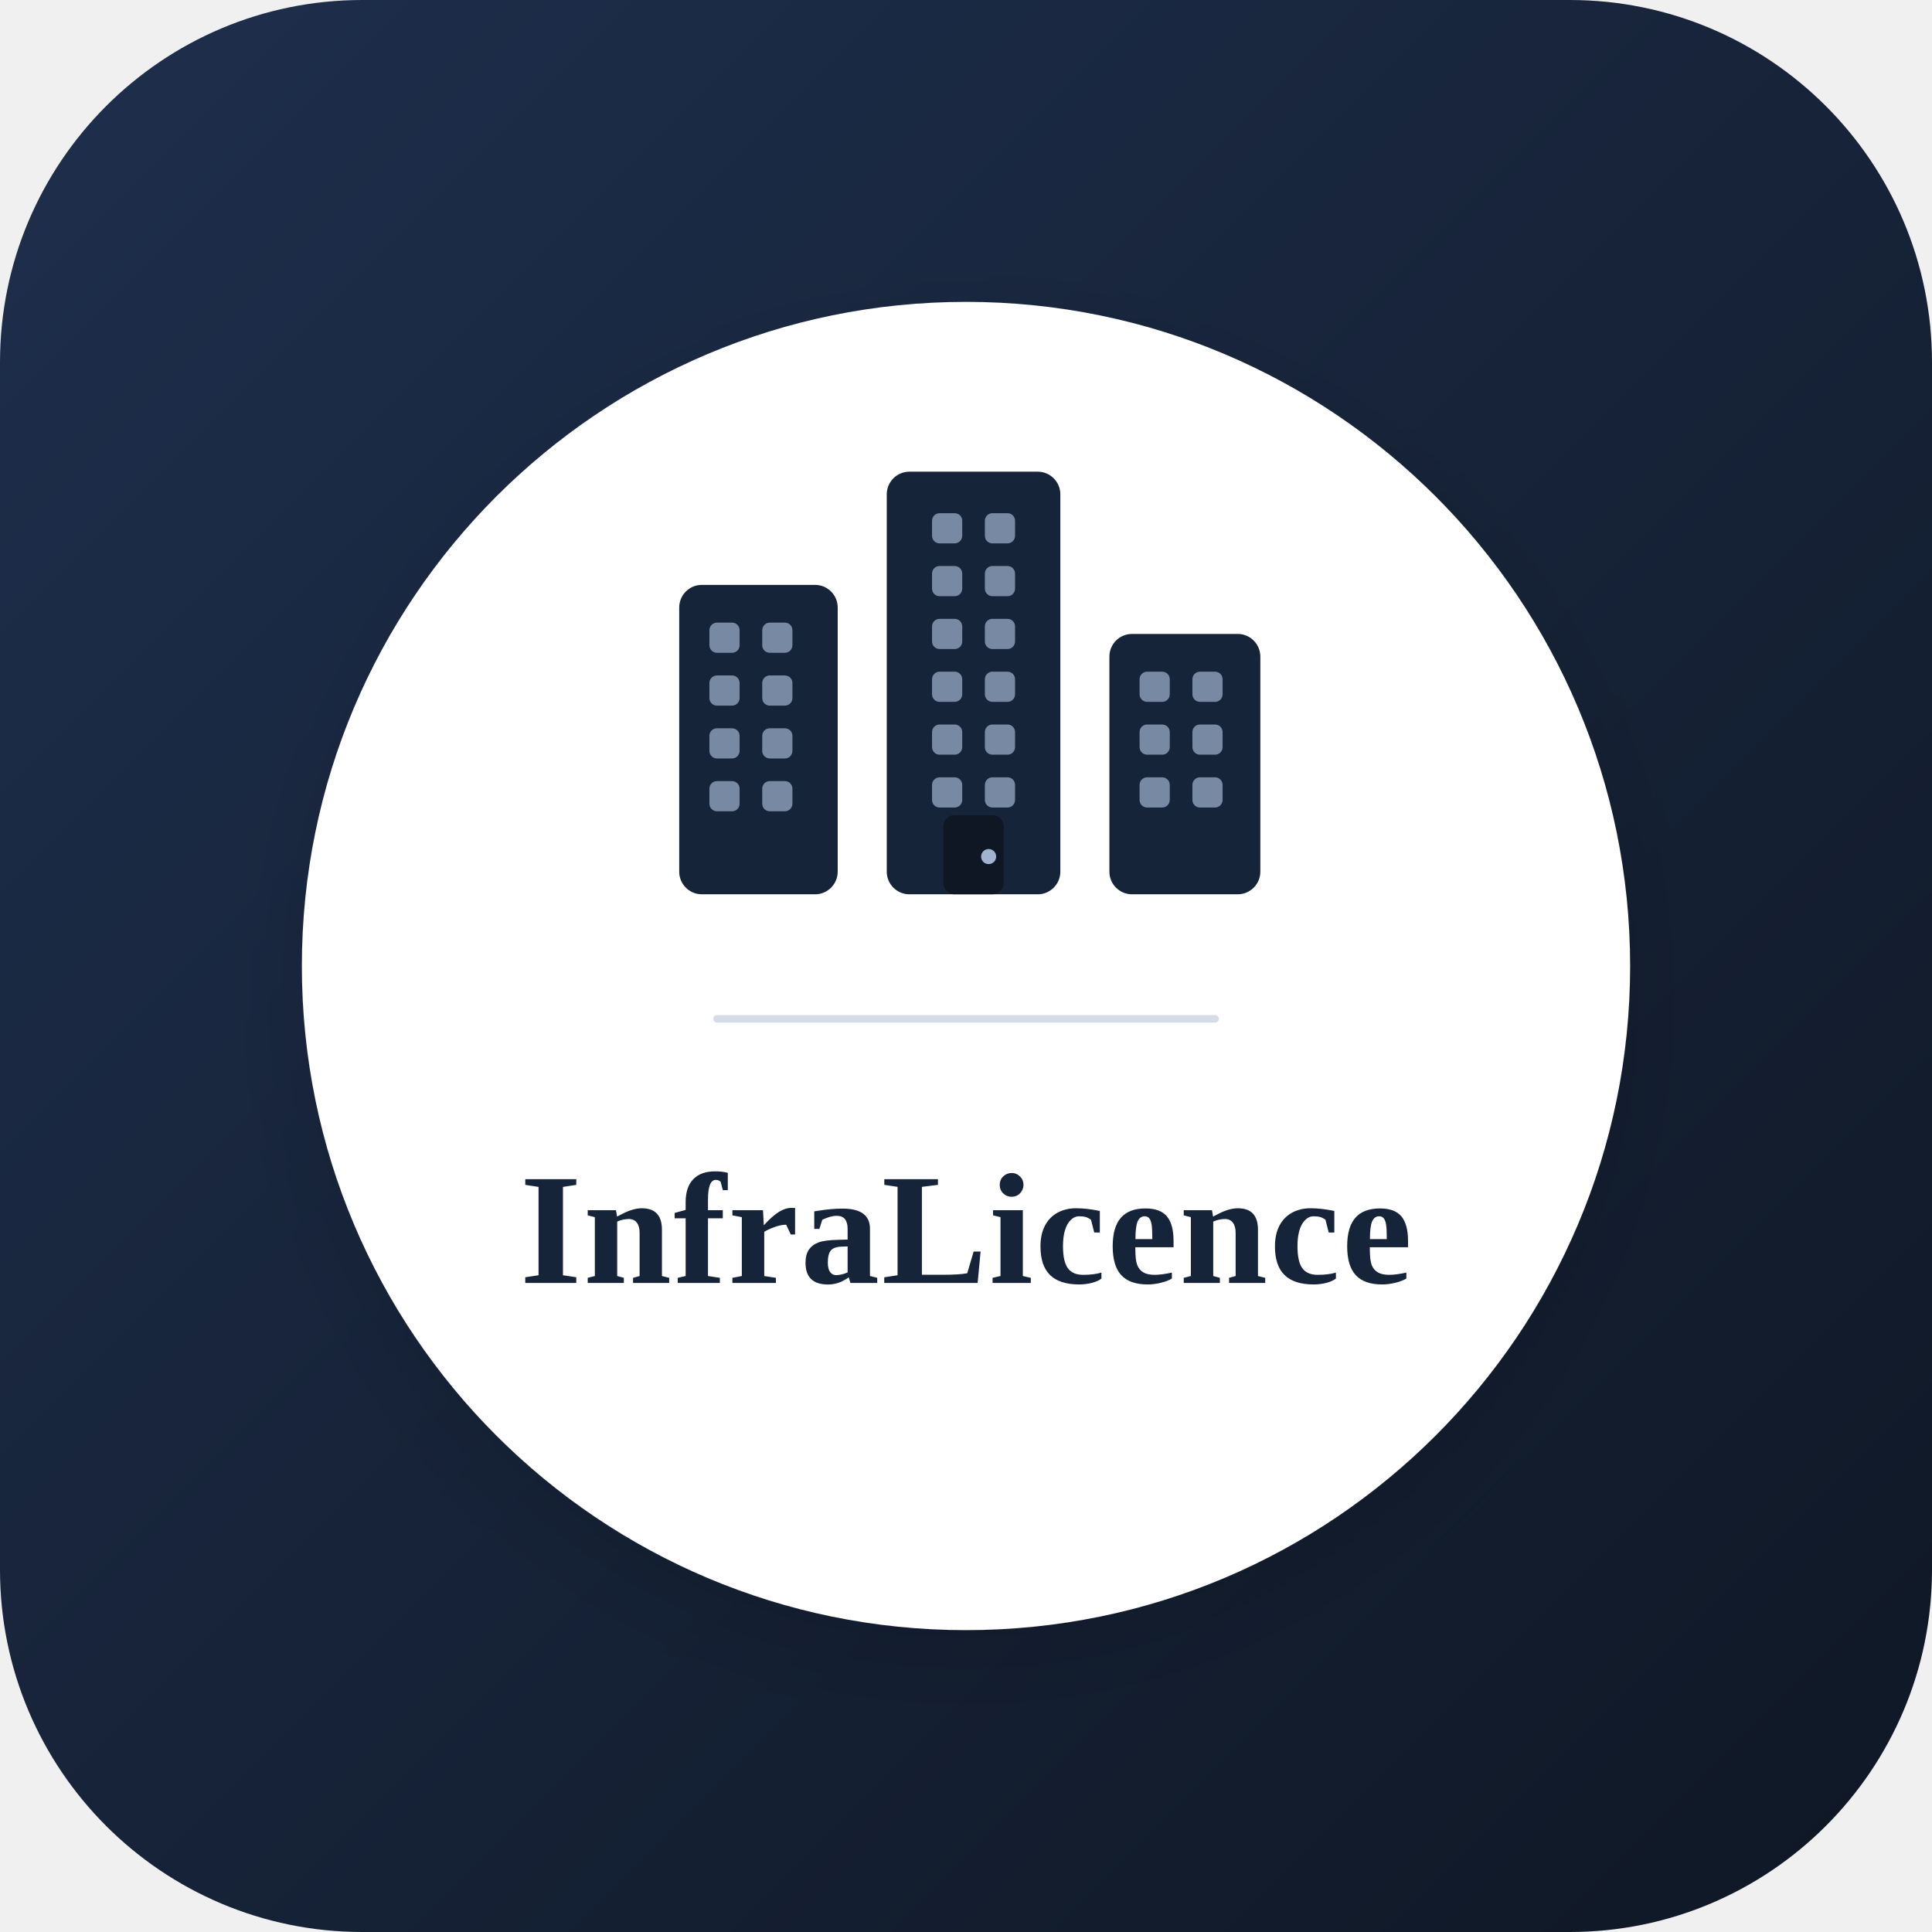
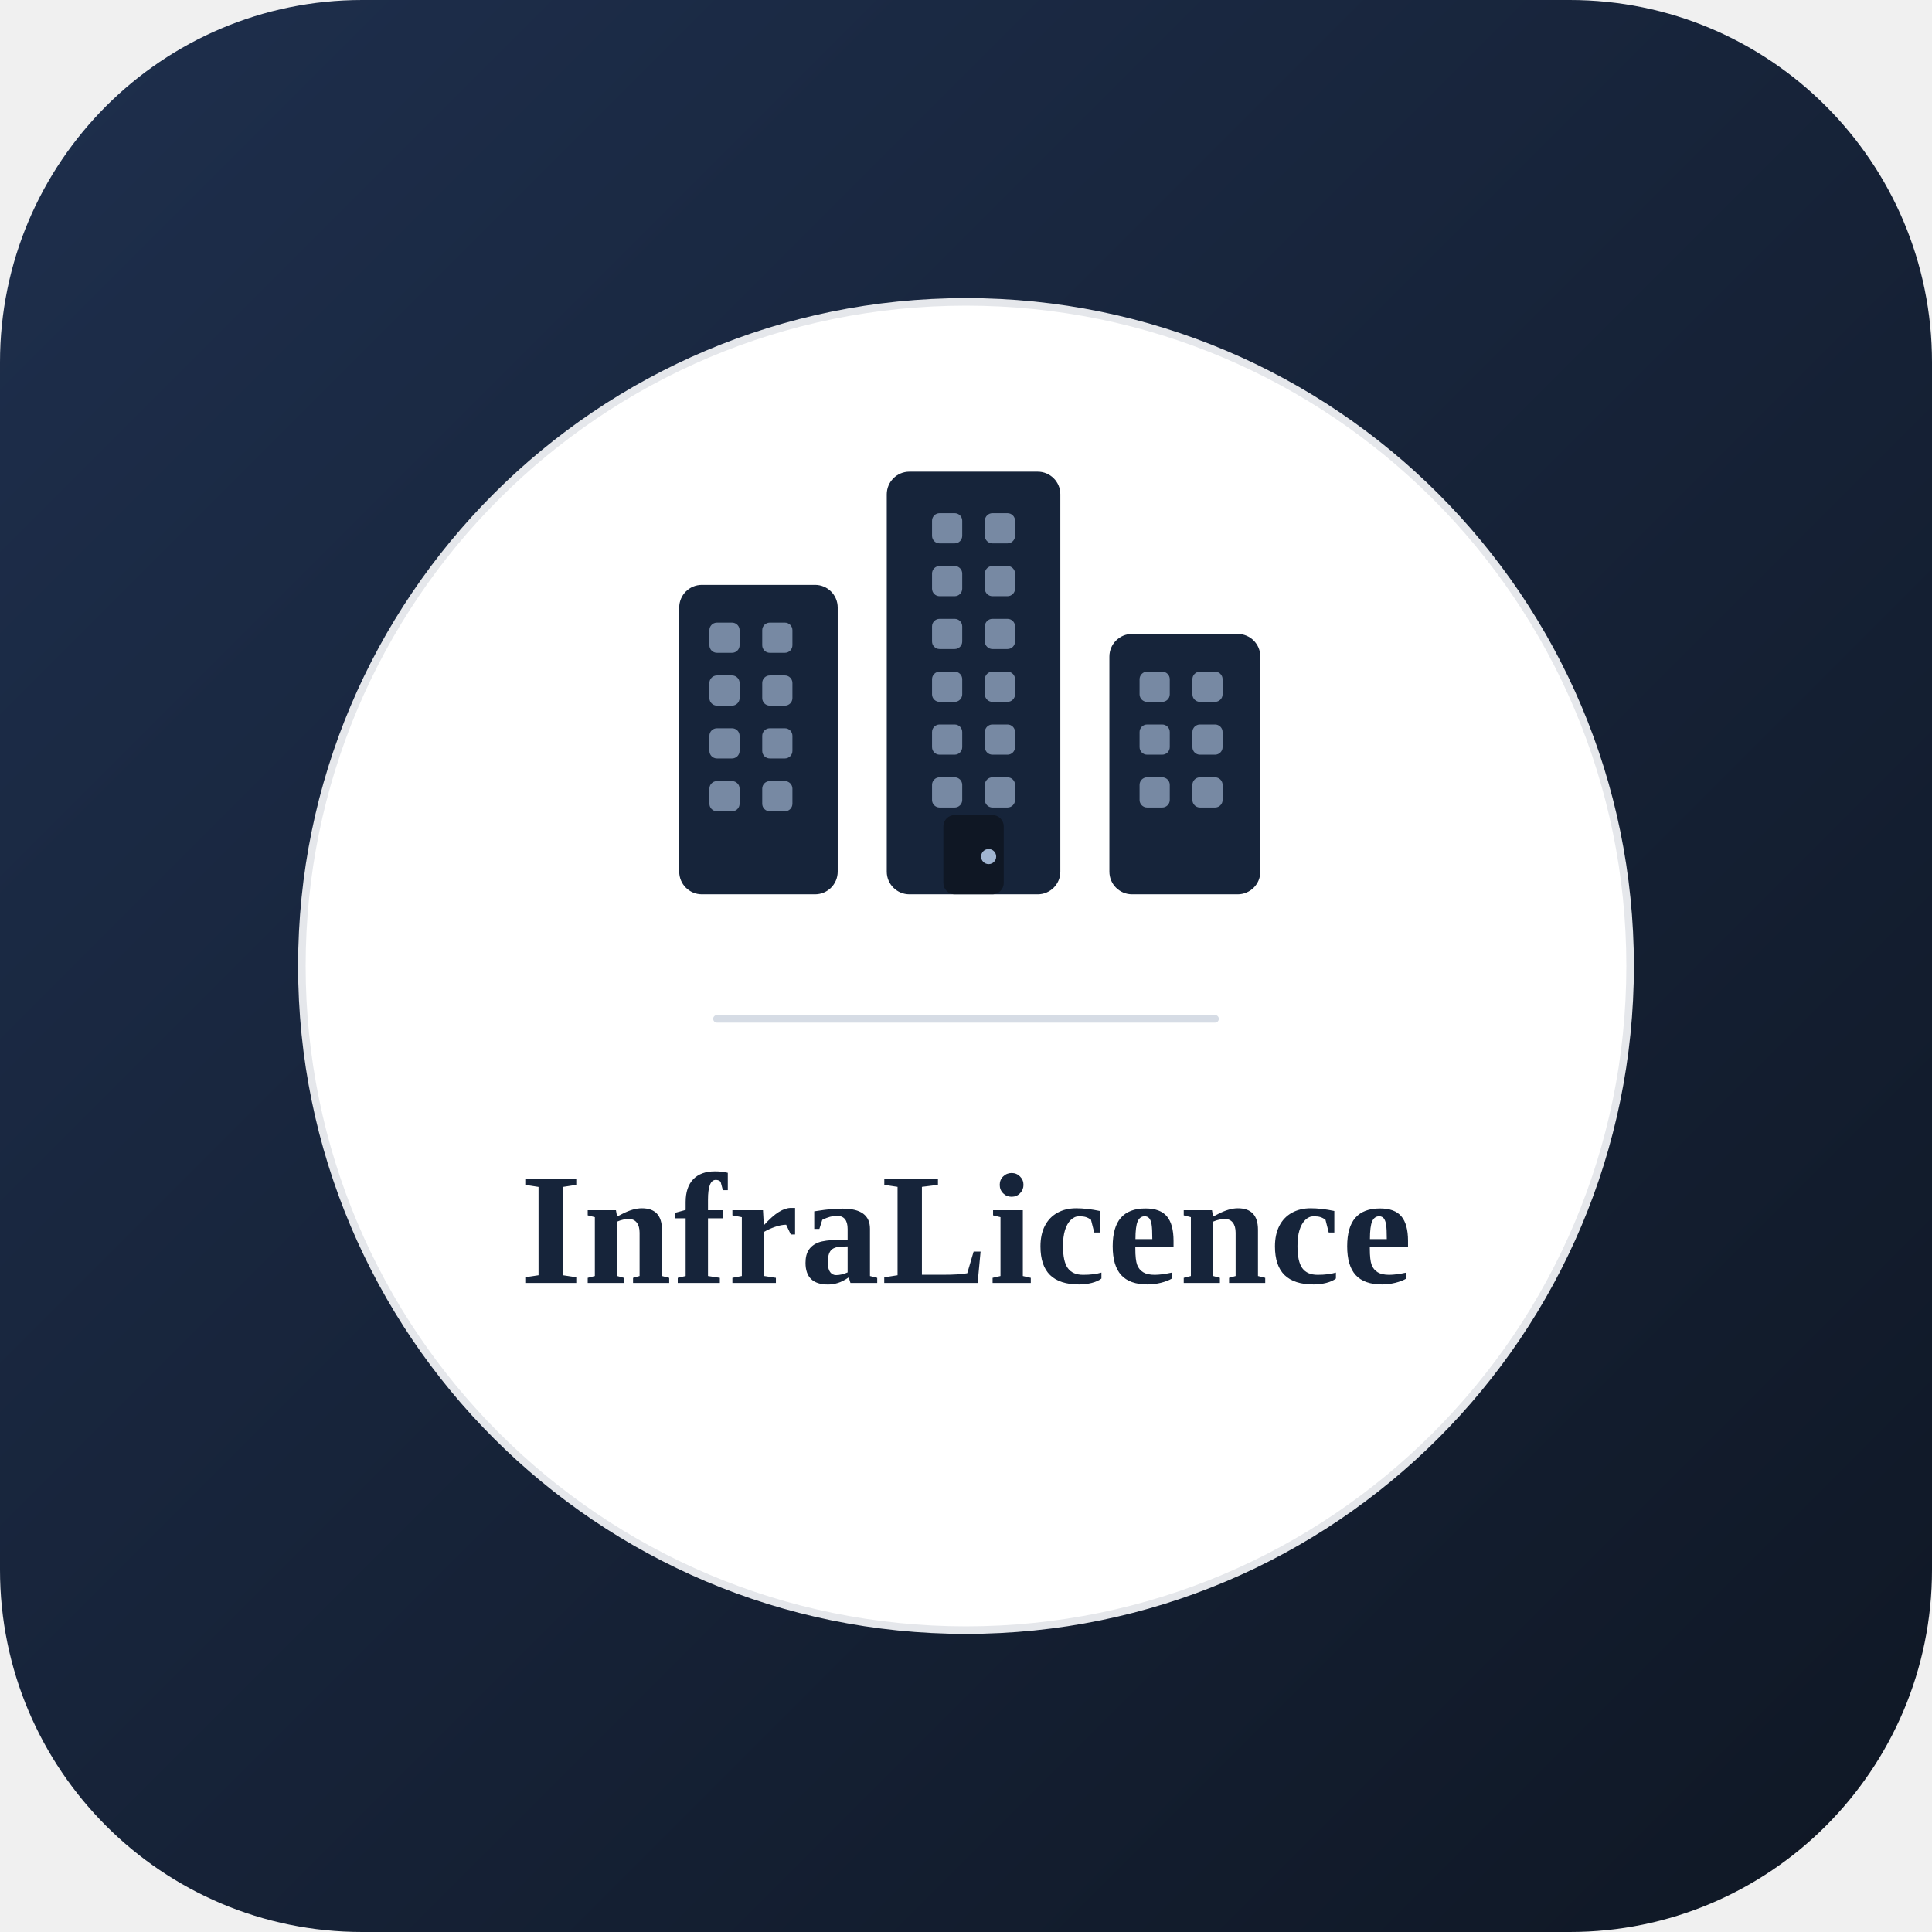
<svg xmlns="http://www.w3.org/2000/svg" width="512" height="512" viewBox="0 0 512 512">
  <defs>
    <linearGradient id="bg" x1="0%" y1="0%" x2="100%" y2="100%">
      <stop offset="0%" stop-color="#1E2F4D" />
      <stop offset="100%" stop-color="#0F1724" />
    </linearGradient>
-     <filter id="shadow" x="-20%" y="-20%" width="140%" height="140%">
-       <feDropShadow dx="0" dy="8" stdDeviation="12" flood-opacity="0.12" />
-     </filter>
  </defs>
  <rect width="512" height="512" rx="96" fill="url(#bg)" />
-   <circle cx="256" cy="256" r="176" fill="#FFFFFF" filter="url(#shadow)" />
+   <circle cx="256" cy="256" r="176" fill="#FFFFFF" />
+   <circle cx="256" cy="256" r="176" fill="none" stroke="#E5E7EB" stroke-width="2" />
  <g fill="#16243A">
    <rect x="180" y="155" width="42" height="82" rx="6" />
    <rect x="235" y="125" width="46" height="112" rx="6" />
    <rect x="294" y="168" width="40" height="69" rx="6" />
  </g>
  <g fill="#A0B4D0" opacity="0.7">
    <rect x="188" y="165" width="8" height="8" rx="2" />
    <rect x="202" y="165" width="8" height="8" rx="2" />
    <rect x="188" y="179" width="8" height="8" rx="2" />
    <rect x="202" y="179" width="8" height="8" rx="2" />
    <rect x="188" y="193" width="8" height="8" rx="2" />
    <rect x="202" y="193" width="8" height="8" rx="2" />
    <rect x="188" y="207" width="8" height="8" rx="2" />
    <rect x="202" y="207" width="8" height="8" rx="2" />
  </g>
  <g fill="#A0B4D0" opacity="0.7">
    <rect x="247" y="136" width="8" height="8" rx="2" />
    <rect x="261" y="136" width="8" height="8" rx="2" />
    <rect x="247" y="150" width="8" height="8" rx="2" />
    <rect x="261" y="150" width="8" height="8" rx="2" />
    <rect x="247" y="164" width="8" height="8" rx="2" />
    <rect x="261" y="164" width="8" height="8" rx="2" />
    <rect x="247" y="178" width="8" height="8" rx="2" />
    <rect x="261" y="178" width="8" height="8" rx="2" />
    <rect x="247" y="192" width="8" height="8" rx="2" />
    <rect x="261" y="192" width="8" height="8" rx="2" />
    <rect x="247" y="206" width="8" height="8" rx="2" />
    <rect x="261" y="206" width="8" height="8" rx="2" />
  </g>
  <rect x="250" y="216" width="16" height="21" rx="3" fill="#0F1724" />
  <circle cx="262" cy="227" r="2" fill="#A0B4D0" />
  <g fill="#A0B4D0" opacity="0.7">
    <rect x="302" y="178" width="8" height="8" rx="2" />
    <rect x="316" y="178" width="8" height="8" rx="2" />
    <rect x="302" y="192" width="8" height="8" rx="2" />
    <rect x="316" y="192" width="8" height="8" rx="2" />
    <rect x="302" y="206" width="8" height="8" rx="2" />
    <rect x="316" y="206" width="8" height="8" rx="2" />
  </g>
  <line x1="190" y1="270" x2="322" y2="270" stroke="#D6DCE5" stroke-width="2" stroke-linecap="round" />
  <text x="256" y="340" text-anchor="middle" font-family="Georgia, 'Times New Roman', serif" font-size="42" font-weight="600" letter-spacing="0.5" fill="#16243A">
    InfraLicence
  </text>
</svg>
